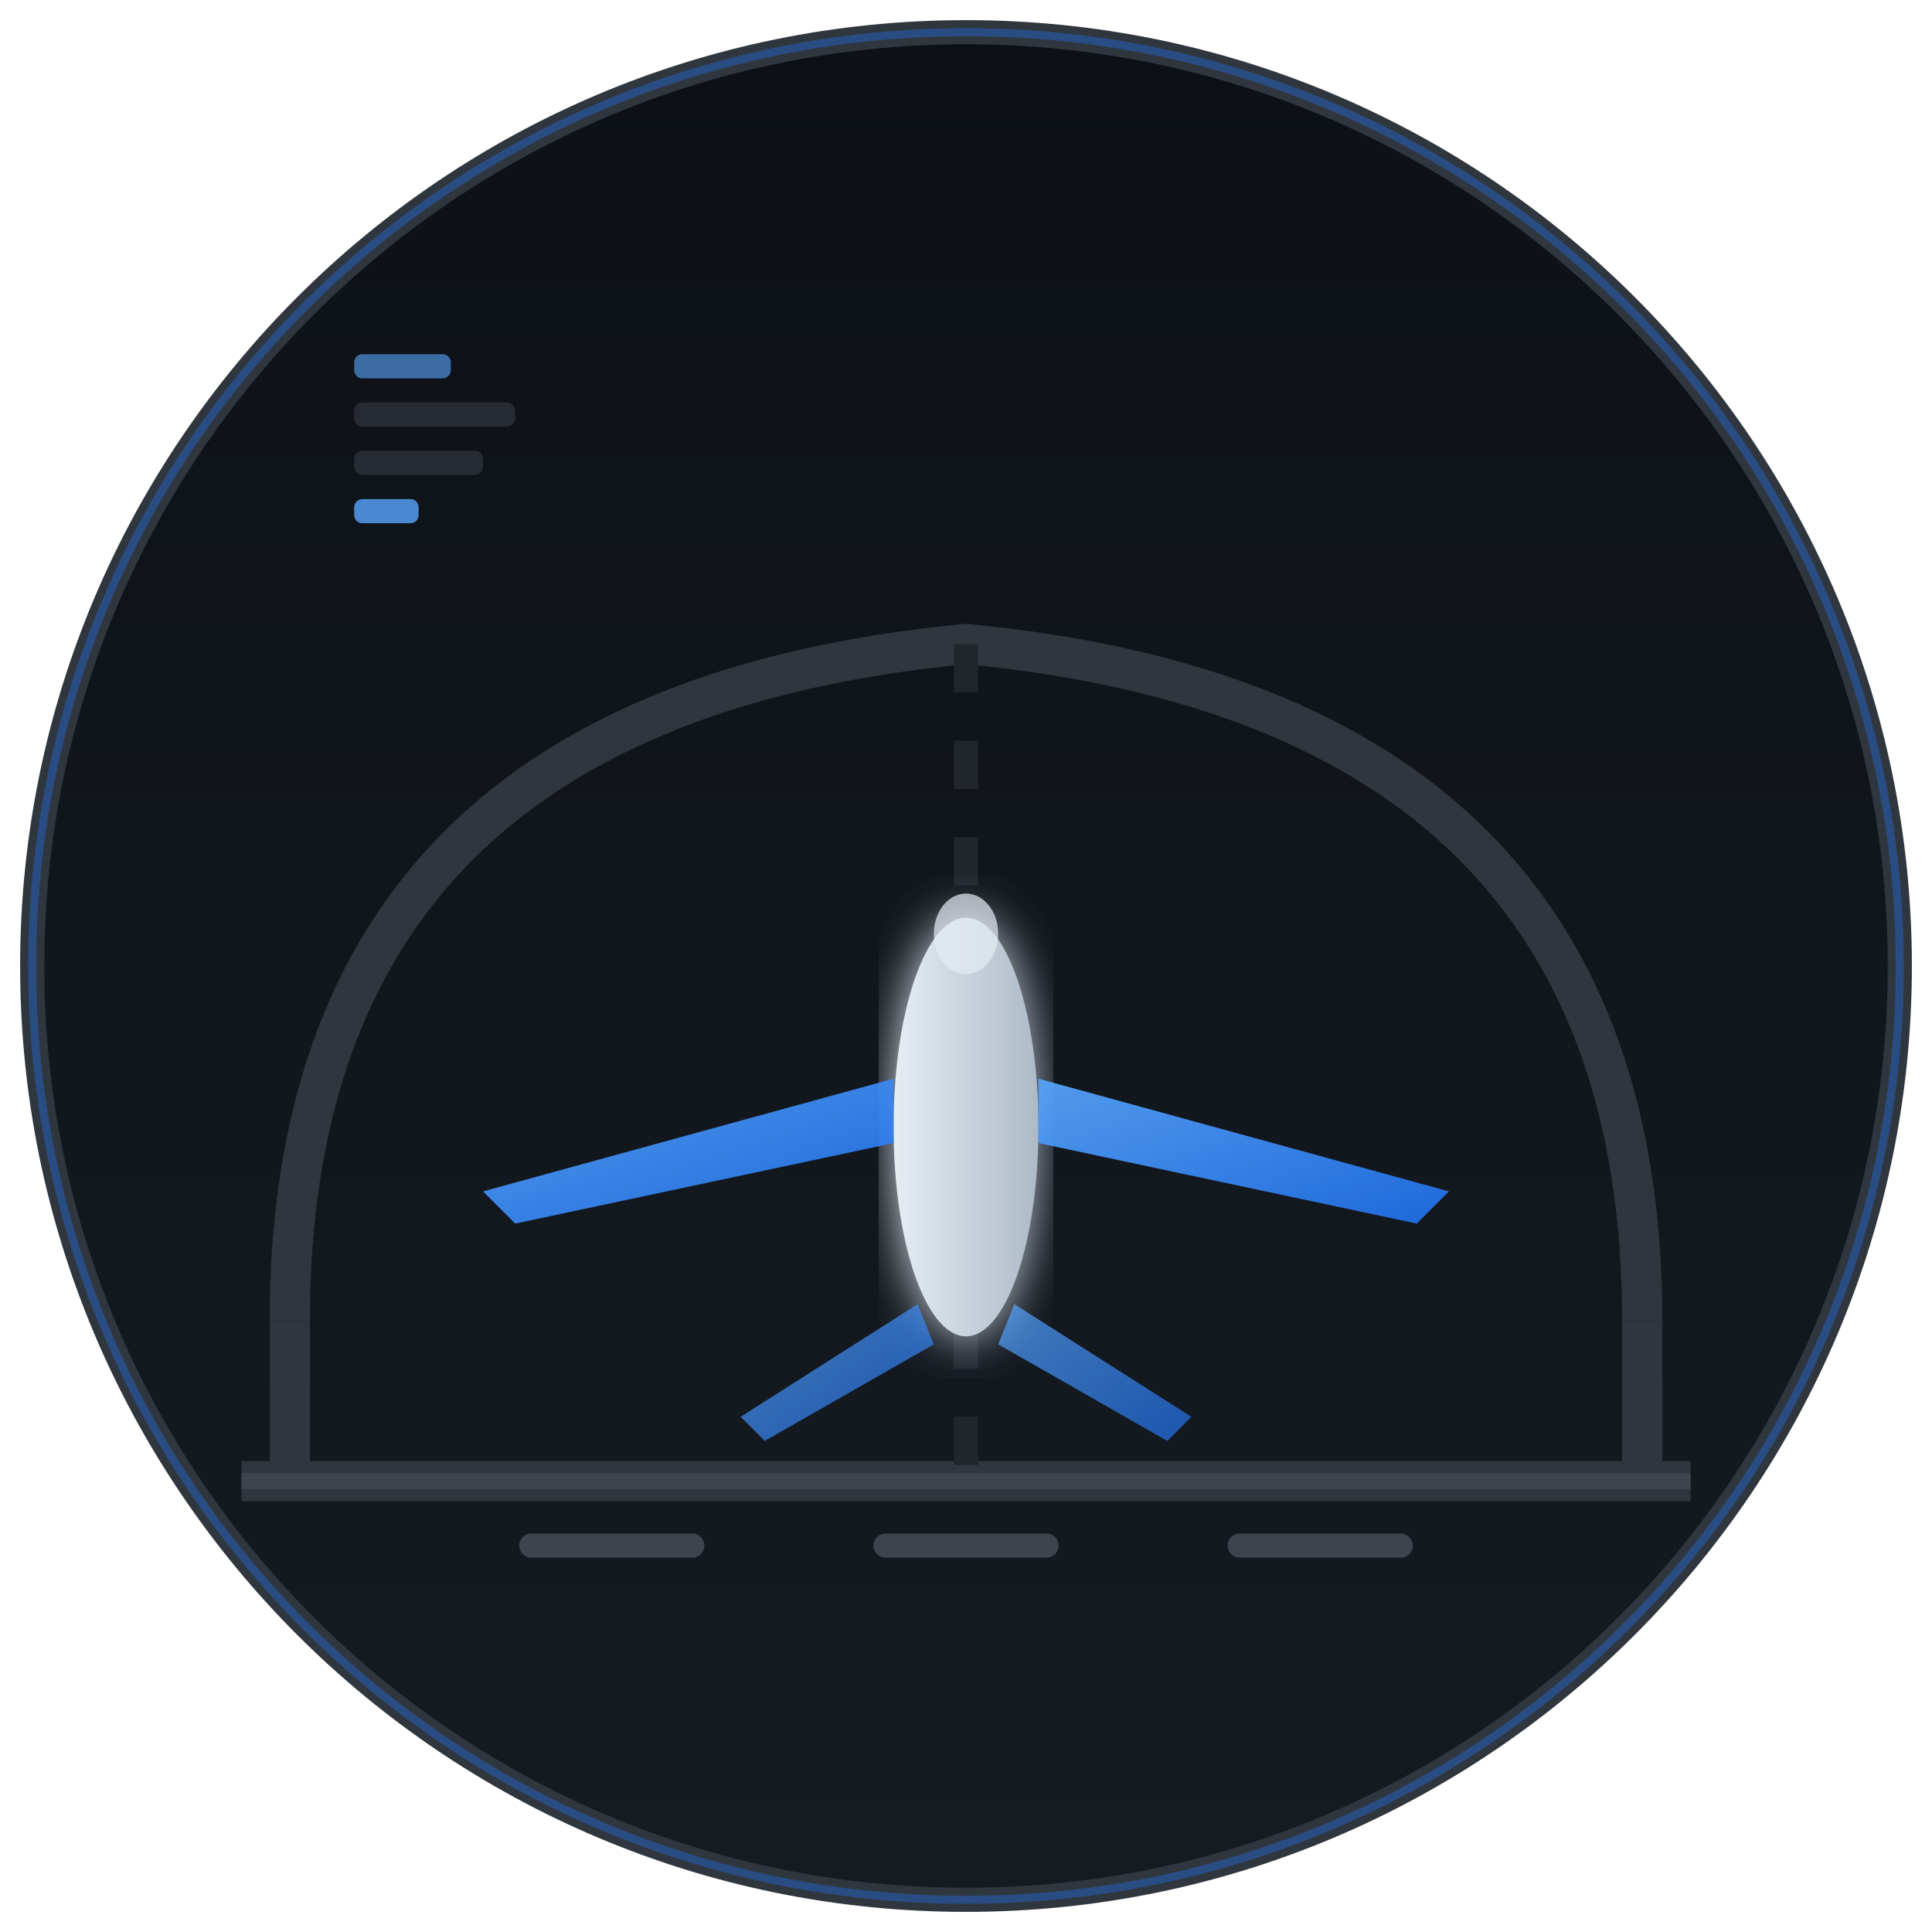
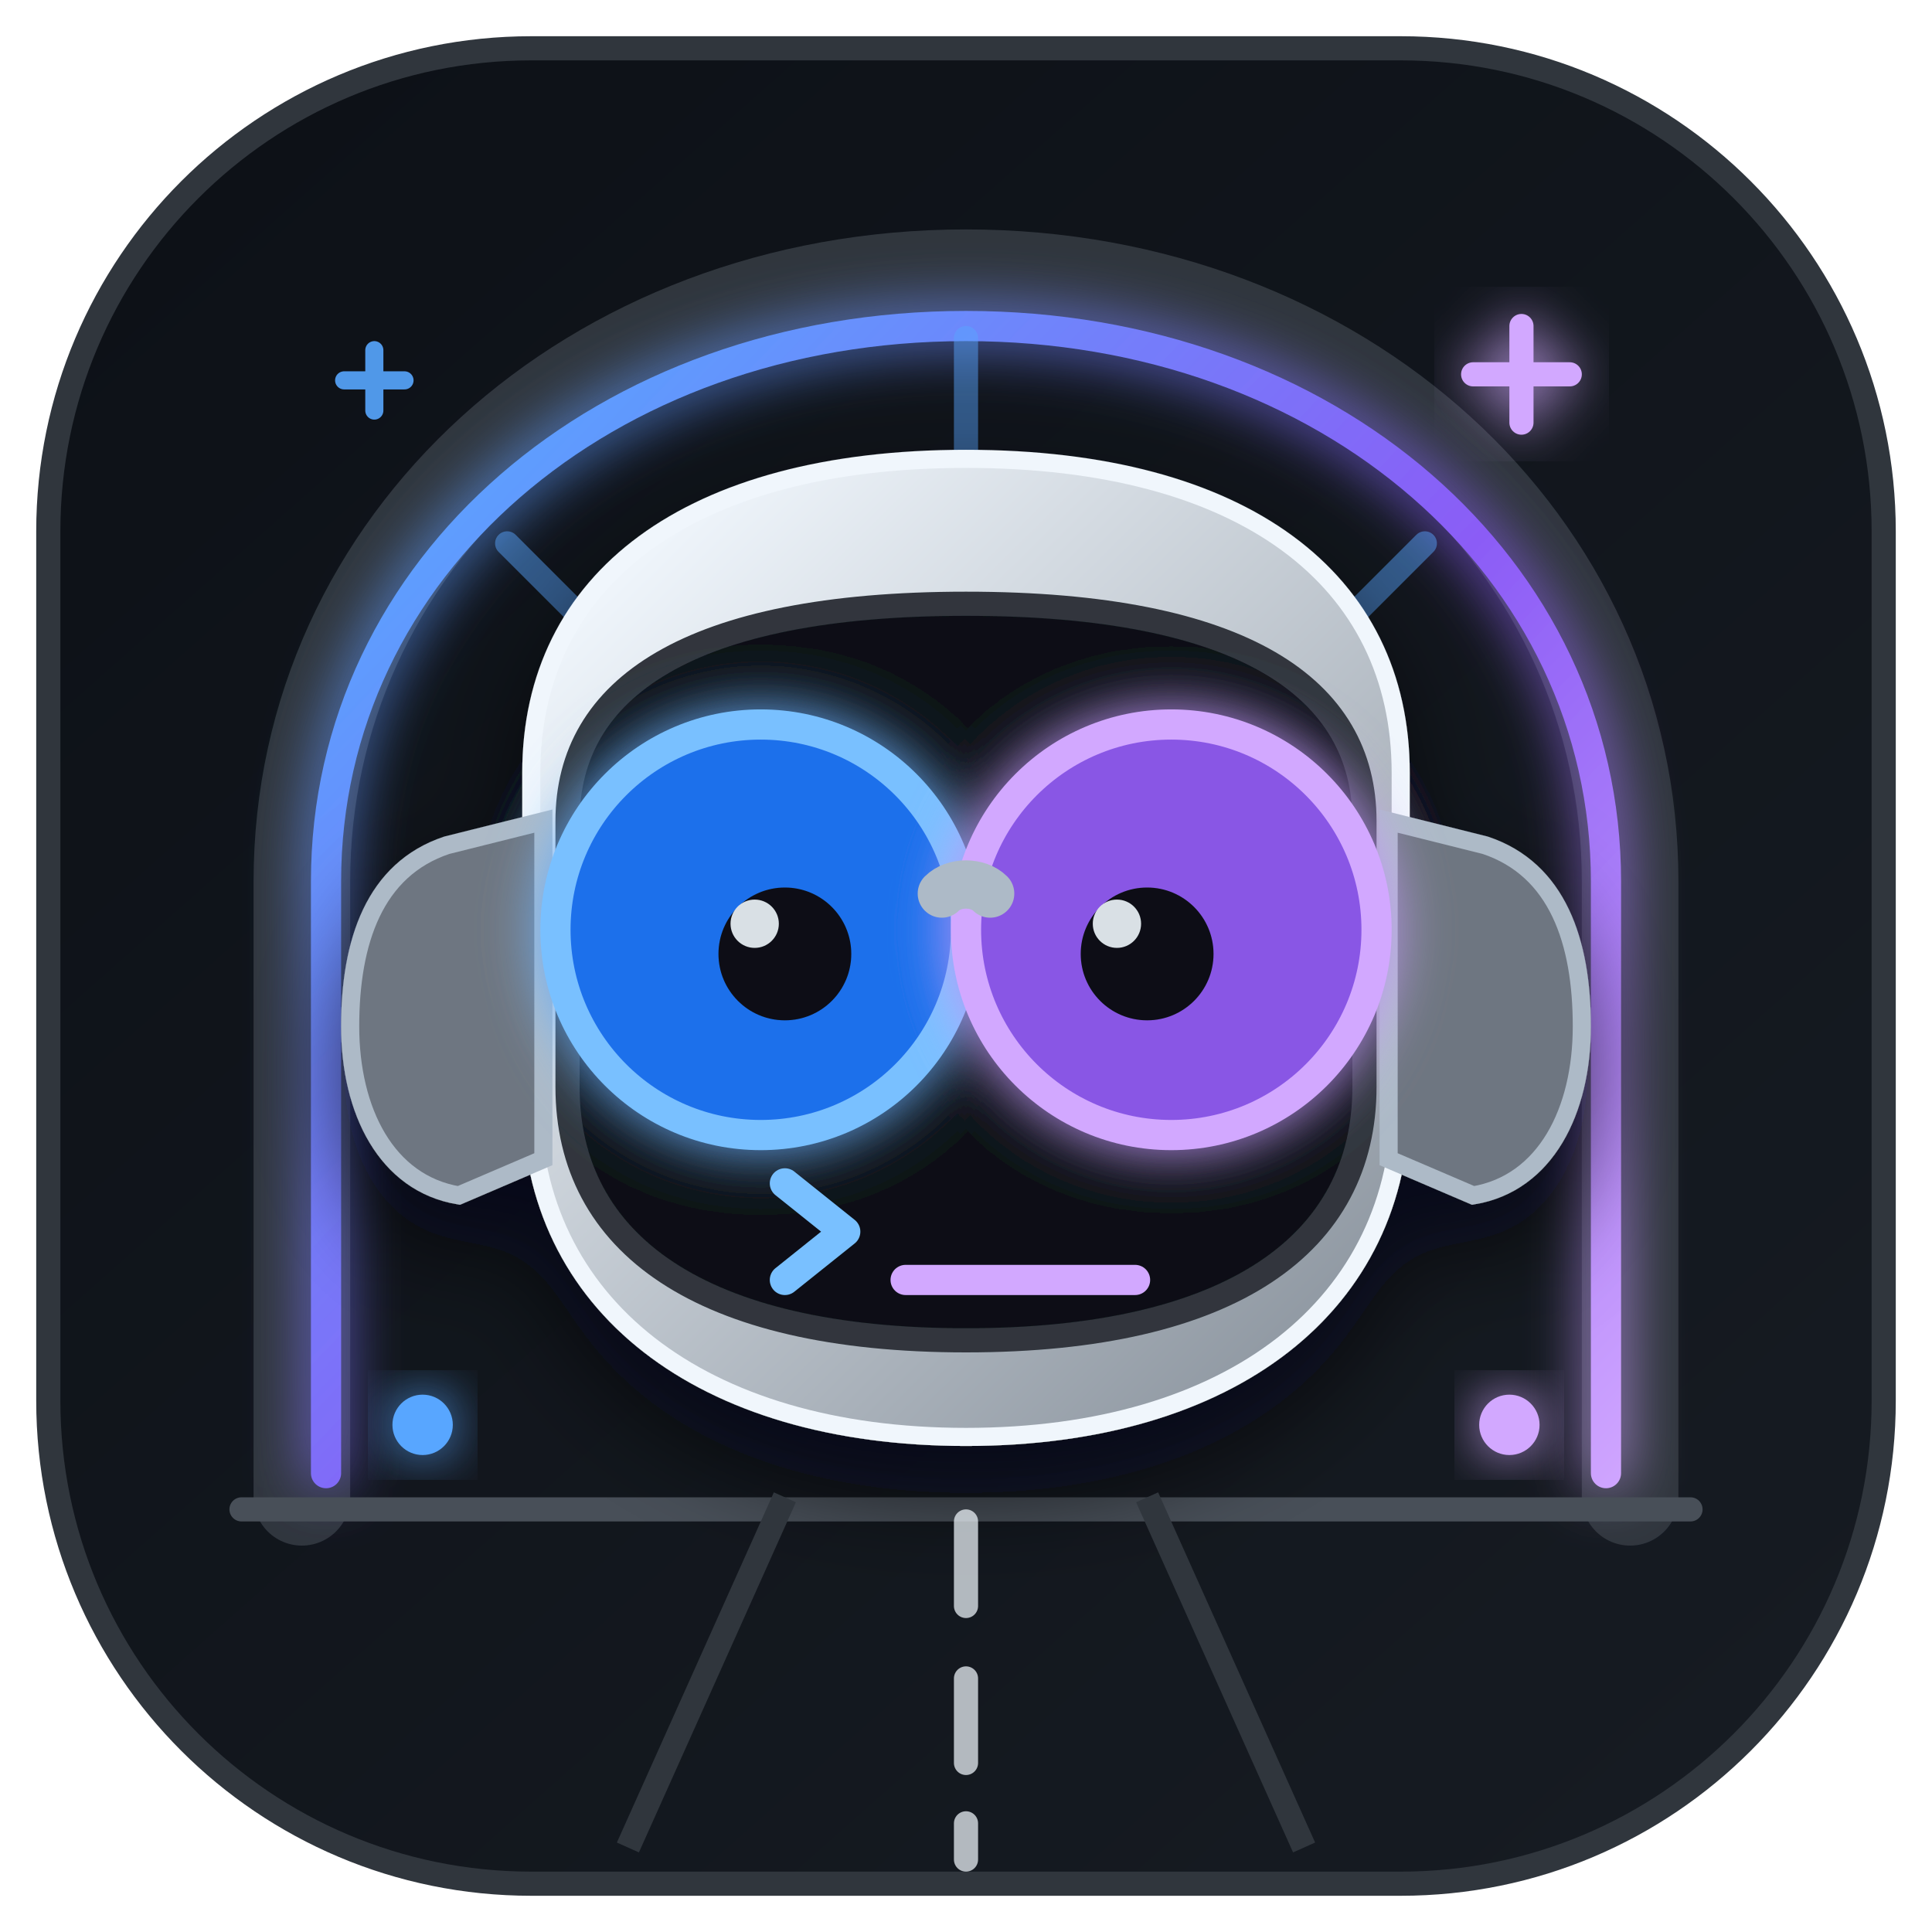
- <svg xmlns="http://www.w3.org/2000/svg" viewBox="0 0 120 120" width="120" height="120" role="img" aria-label="Hangar mark">
+ <svg xmlns="http://www.w3.org/2000/svg" viewBox="0 0 160 160" width="160" height="160" role="img" aria-labelledby="title description">
  <defs>
-     <linearGradient id="sky" x1="0%" y1="0%" x2="0%" y2="100%">
-       <stop offset="0%" style="stop-color:#0d1117;stop-opacity:1" />
-       <stop offset="100%" style="stop-color:#161b22;stop-opacity:1" />
+     <linearGradient id="backdrop" x1="18" y1="10" x2="142" y2="150" gradientUnits="userSpaceOnUse">
+       <stop offset="0" stop-color="#0d1117" />
+       <stop offset="1" stop-color="#161b22" />
    </linearGradient>
-     <linearGradient id="wing-grad" x1="0%" y1="0%" x2="100%" y2="100%">
-       <stop offset="0%" style="stop-color:#58a6ff;stop-opacity:1" />
-       <stop offset="100%" style="stop-color:#1f6feb;stop-opacity:1" />
+     <linearGradient id="hangarLight" x1="31" y1="38" x2="129" y2="132" gradientUnits="userSpaceOnUse">
+       <stop offset="0" stop-color="#58a6ff" />
+       <stop offset="0.52" stop-color="#8b5cf6" />
+       <stop offset="1" stop-color="#d2a8ff" />
    </linearGradient>
-     <linearGradient id="fuselage-grad" x1="0%" y1="0%" x2="100%" y2="0%">
-       <stop offset="0%" style="stop-color:#e6edf3;stop-opacity:1" />
-       <stop offset="100%" style="stop-color:#adbac7;stop-opacity:1" />
+     <linearGradient id="helmet" x1="48" y1="49" x2="111" y2="113" gradientUnits="userSpaceOnUse">
+       <stop offset="0" stop-color="#f0f6fc" />
+       <stop offset="1" stop-color="#8c959f" />
    </linearGradient>
-     <filter id="glow">
-       <feGaussianBlur stdDeviation="1.5" result="coloredBlur" />
+     <radialGradient id="leftLens" cx="0" cy="0" r="1" gradientTransform="translate(63 76) rotate(52) scale(24)">
+       <stop offset="0" stop-color="#f0f6fc" />
+       <stop offset="0.28" stop-color="#79c0ff" />
+       <stop offset="1" stop-color="#1f6feb" />
+     </radialGradient>
+     <radialGradient id="rightLens" cx="0" cy="0" r="1" gradientTransform="translate(97 76) rotate(52) scale(24)">
+       <stop offset="0" stop-color="#f0f6fc" />
+       <stop offset="0.28" stop-color="#d2a8ff" />
+       <stop offset="1" stop-color="#8957e5" />
+     </radialGradient>
+     <filter id="softGlow" x="-40%" y="-40%" width="180%" height="180%">
+       <feGaussianBlur stdDeviation="2.4" result="blur" />
      <feMerge>
-         <feMergeNode in="coloredBlur" />
+         <feMergeNode in="blur" />
        <feMergeNode in="SourceGraphic" />
      </feMerge>
    </filter>
+     <filter id="shadow" x="-30%" y="-30%" width="160%" height="170%">
+       <feDropShadow dx="0" dy="4" stdDeviation="4" flood-color="#010409" flood-opacity="0.65" />
+     </filter>
  </defs>
-   <circle cx="60" cy="60" r="58" fill="url(#sky)" stroke="#30363d" stroke-width="1.5" />
-   <path d="M18 82 Q18 44 60 40 Q102 44 102 82" fill="none" stroke="#30363d" stroke-width="2.5" />
-   <line x1="18" y1="82" x2="18" y2="92" stroke="#30363d" stroke-width="2.5" />
-   <line x1="102" y1="82" x2="102" y2="92" stroke="#30363d" stroke-width="2.5" />
-   <line x1="15" y1="92" x2="105" y2="92" stroke="#30363d" stroke-width="2.5" />
-   <line x1="60" y1="40" x2="60" y2="92" stroke="#21262d" stroke-width="1.5" stroke-dasharray="3,3" />
-   <line x1="15" y1="92" x2="105" y2="92" stroke="#3d444d" stroke-width="1" />
-   <line x1="33" y1="96" x2="43" y2="96" stroke="#3d444d" stroke-width="1.5" stroke-linecap="round" />
-   <line x1="55" y1="96" x2="65" y2="96" stroke="#3d444d" stroke-width="1.5" stroke-linecap="round" />
-   <line x1="77" y1="96" x2="87" y2="96" stroke="#3d444d" stroke-width="1.5" stroke-linecap="round" />
-   <ellipse cx="60" cy="70" rx="4.5" ry="13" fill="url(#fuselage-grad)" filter="url(#glow)" />
-   <path d="M55.5 67 L30 74 L32 76 L55.5 71" fill="url(#wing-grad)" opacity="0.92" />
-   <path d="M64.5 67 L90 74 L88 76 L64.5 71" fill="url(#wing-grad)" opacity="0.92" />
-   <path d="M57 81 L46 88 L47.5 89.5 L58 83.5" fill="url(#wing-grad)" opacity="0.7" />
-   <path d="M63 81 L74 88 L72.5 89.5 L62 83.5" fill="url(#wing-grad)" opacity="0.7" />
-   <ellipse cx="60" cy="58" rx="2" ry="2.5" fill="#e6edf3" opacity="0.7" />
-   <rect x="22" y="22" width="6" height="1.5" rx="0.5" fill="#58a6ff" opacity="0.6" />
-   <rect x="22" y="25" width="10" height="1.5" rx="0.5" fill="#3d444d" opacity="0.5" />
-   <rect x="22" y="28" width="8" height="1.5" rx="0.5" fill="#3d444d" opacity="0.5" />
-   <rect x="22" y="31" width="4" height="1.5" rx="0.5" fill="#58a6ff" opacity="0.8" />
-   <circle cx="60" cy="60" r="58" fill="none" stroke="#1f6feb" stroke-width="0.5" opacity="0.4" />
+   <rect x="4" y="4" width="152" height="152" rx="40" fill="url(#backdrop)" stroke="#30363d" stroke-width="2" />
+   <path d="M25 124V73C25 45 49 23 80 23C111 23 135 45 135 73V124" fill="none" stroke="#30363d" stroke-width="8" stroke-linecap="round" />
+   <path d="M27 122V73C27 47 50 27 80 27C110 27 133 47 133 73V122" fill="none" stroke="url(#hangarLight)" stroke-width="2.5" stroke-linecap="round" filter="url(#softGlow)" />
+   <path d="M80 28V42M42 45L52 55M118 45L108 55" stroke="#58a6ff" stroke-width="2" stroke-linecap="round" opacity="0.48" />
+   <circle cx="35" cy="118" r="2.5" fill="#58a6ff" filter="url(#softGlow)" />
+   <circle cx="125" cy="118" r="2.5" fill="#d2a8ff" filter="url(#softGlow)" />
+   <path d="M20 125H140" stroke="#484f58" stroke-width="2" stroke-linecap="round" />
+   <g filter="url(#shadow)">
+     <path d="M44 64C44 48 57 38 80 38C103 38 116 48 116 64V91C116 108 102 119 80 119C58 119 44 108 44 91V64Z" fill="url(#helmet)" stroke="#f0f6fc" stroke-width="1.5" />
+     <path d="M37 70C31 72 29 78 29 85C29 92 32 98 38 99L45 96V68L37 70Z" fill="#6e7681" stroke="#adbac7" stroke-width="1.5" />
+     <path d="M123 70C129 72 131 78 131 85C131 92 128 98 122 99L115 96V68L123 70Z" fill="#6e7681" stroke="#adbac7" stroke-width="1.5" />
+     <path d="M47 68C47 57 57 50 80 50C103 50 113 57 113 68V90C113 103 102 111 80 111C58 111 47 103 47 90V68Z" fill="#0d1117" stroke="#30363d" stroke-width="2" />
+     <circle cx="63" cy="77" r="17" fill="url(#leftLens)" stroke="#79c0ff" stroke-width="2.5" filter="url(#softGlow)" />
+     <circle cx="97" cy="77" r="17" fill="url(#rightLens)" stroke="#d2a8ff" stroke-width="2.5" filter="url(#softGlow)" />
+     <path d="M78 74C79 73 81 73 82 74" stroke="#adbac7" stroke-width="4" stroke-linecap="round" />
+     <circle cx="65" cy="79" r="5.5" fill="#0d1117" />
+     <circle cx="95" cy="79" r="5.5" fill="#0d1117" />
+     <circle cx="62.5" cy="76.5" r="2" fill="#f0f6fc" opacity="0.9" />
+     <circle cx="92.5" cy="76.5" r="2" fill="#f0f6fc" opacity="0.9" />
+     <path d="M65 98L70 102L65 106" fill="none" stroke="#79c0ff" stroke-width="2.5" stroke-linecap="round" stroke-linejoin="round" />
+     <path d="M75 106H94" stroke="#d2a8ff" stroke-width="2.5" stroke-linecap="round" />
+   </g>
+   <path d="M65 124L52 153M95 124L108 153" stroke="#30363d" stroke-width="2" />
+   <path d="M80 126V133M80 139V146M80 151V154" stroke="#f0f6fc" stroke-width="2" stroke-linecap="round" opacity="0.72" />
+   <path d="M126 27V35M122 31H130" stroke="#d2a8ff" stroke-width="2" stroke-linecap="round" filter="url(#softGlow)" />
+   <path d="M31 29V34M28.5 31.5H33.5" stroke="#58a6ff" stroke-width="1.5" stroke-linecap="round" opacity="0.9" />
</svg>
